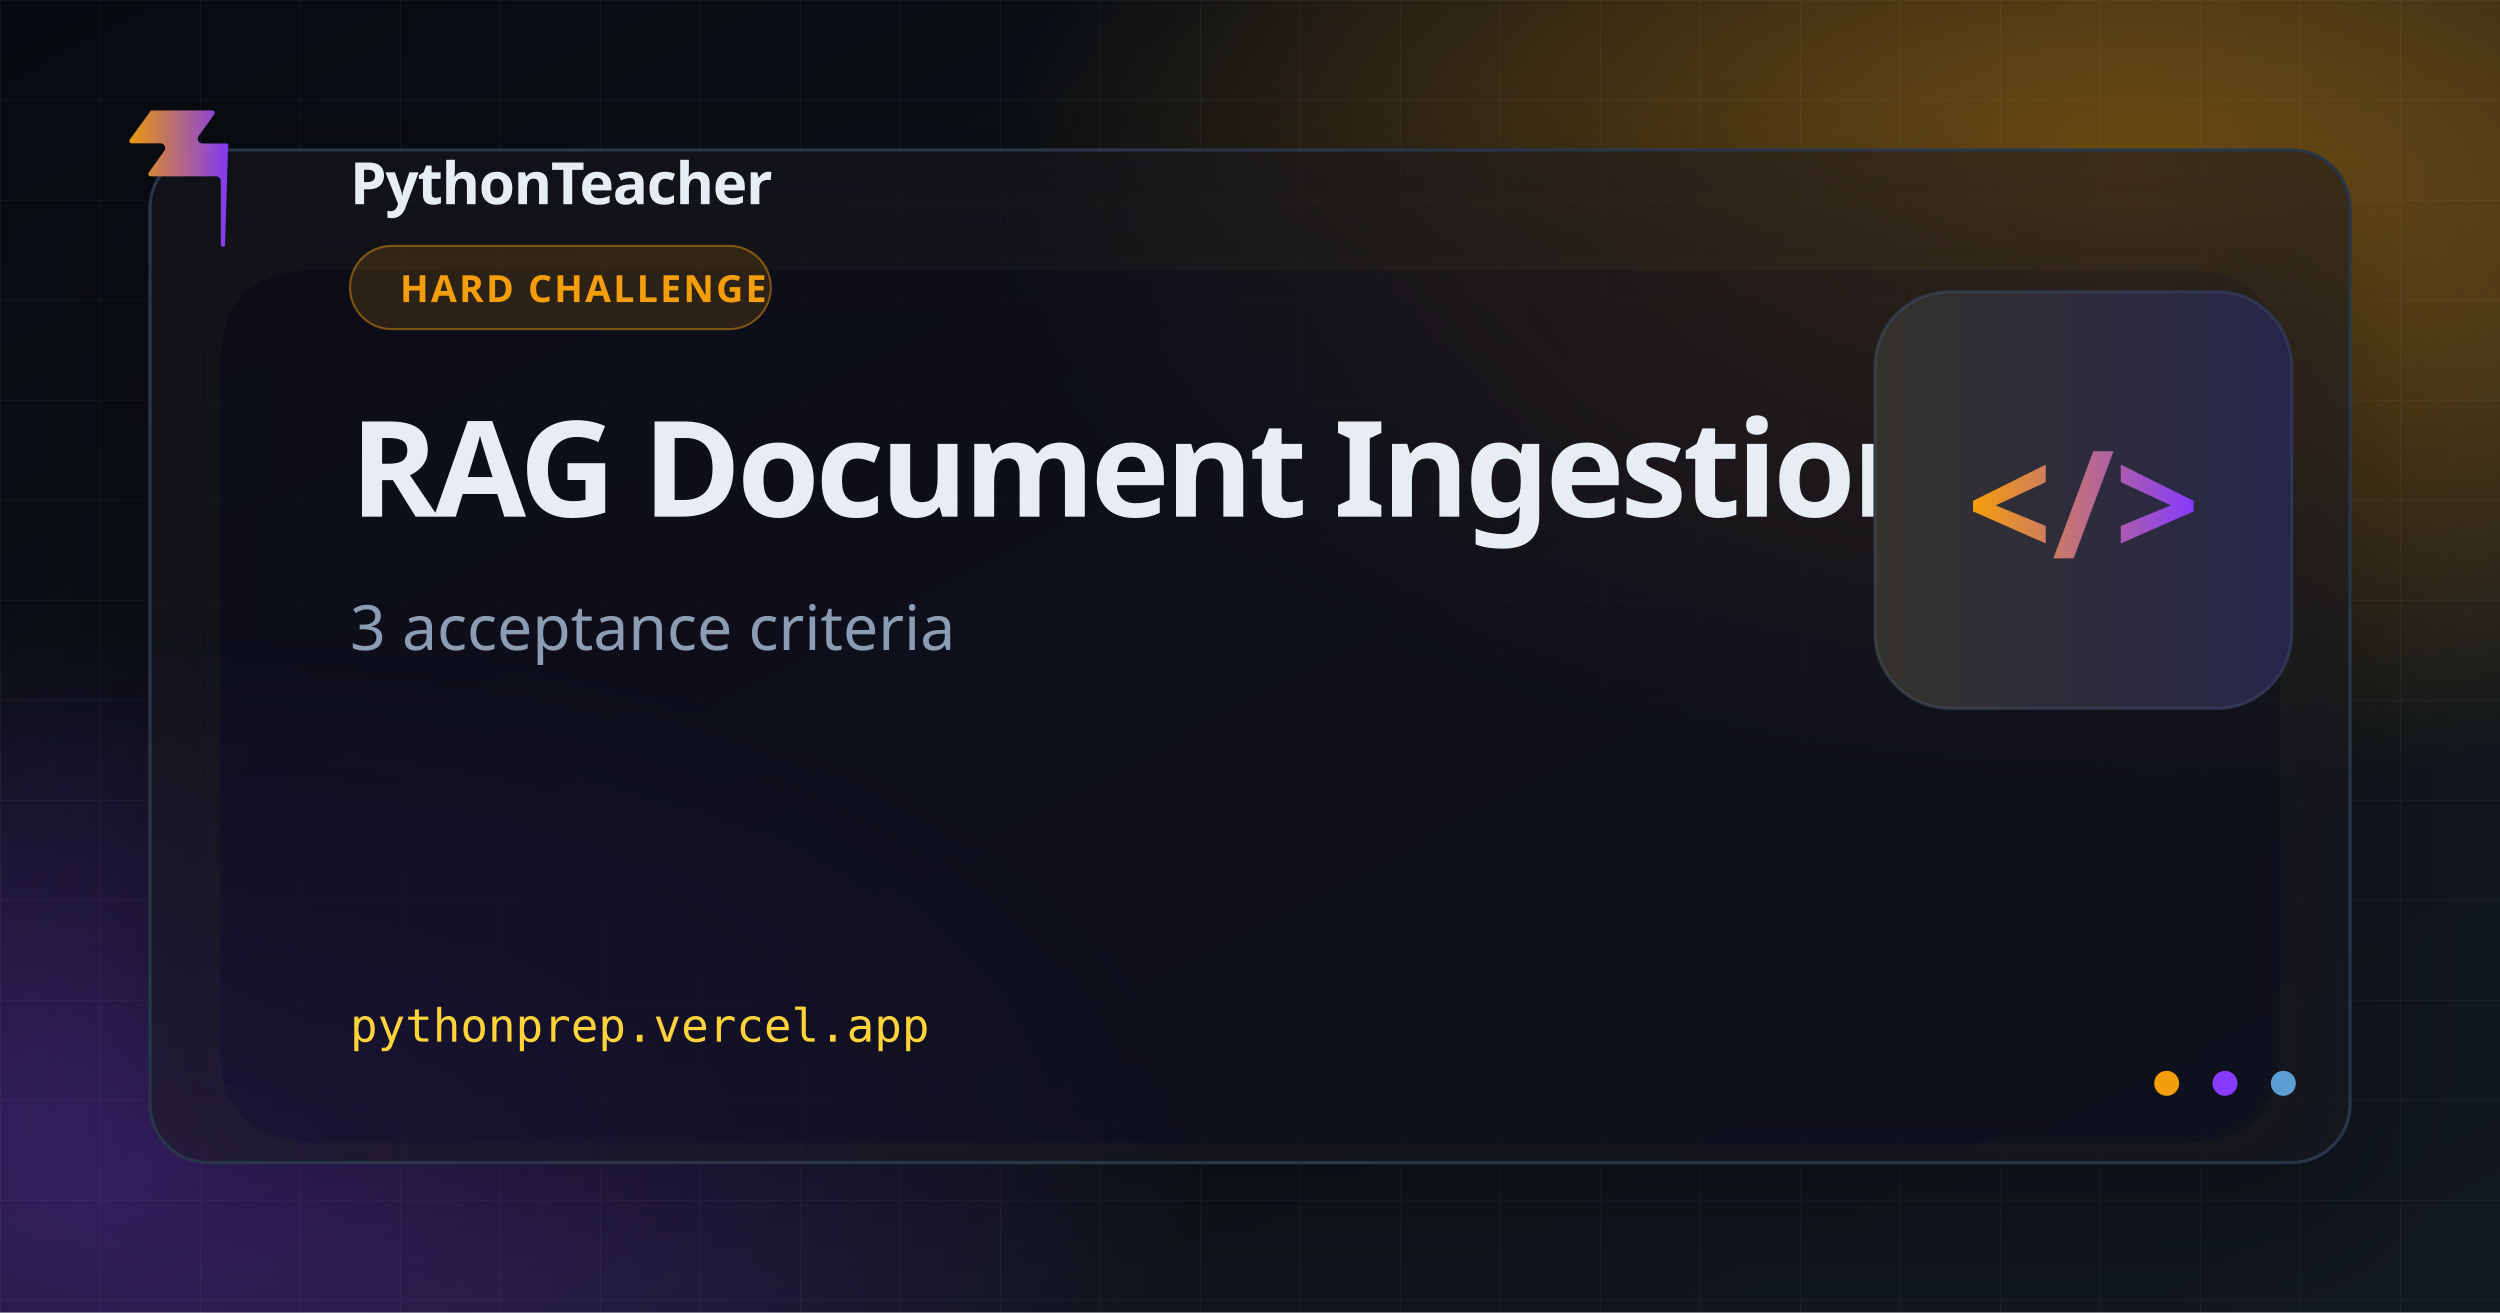
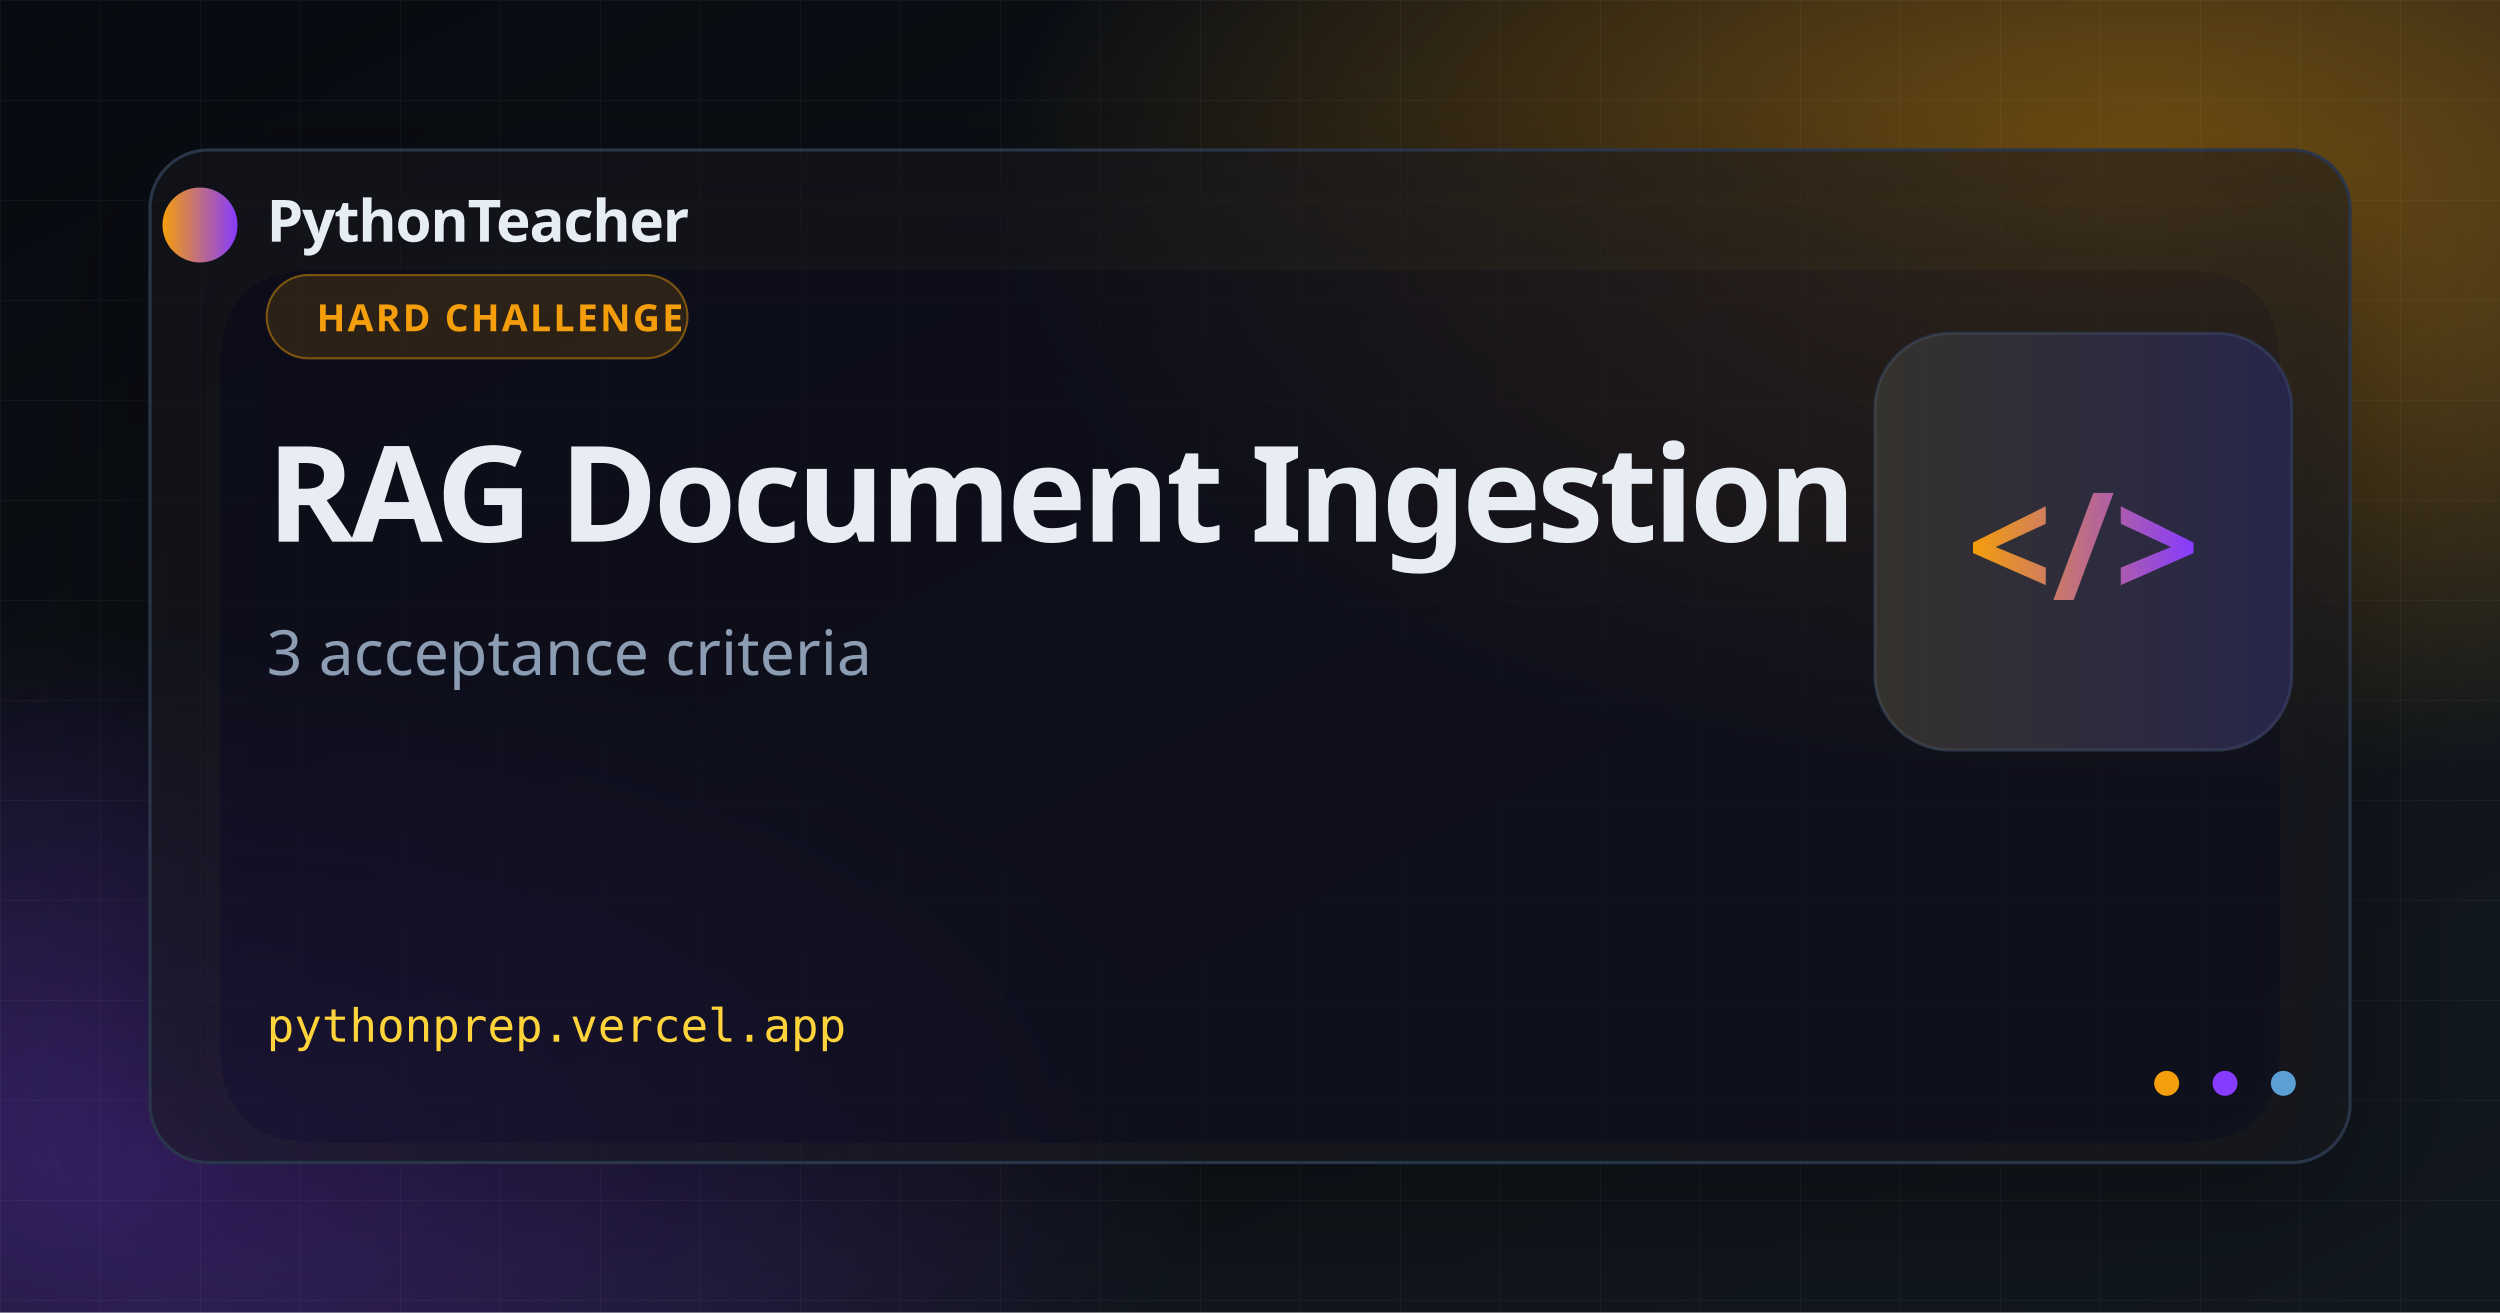
<svg xmlns="http://www.w3.org/2000/svg" width="1200" height="630" viewBox="0 0 1200 630">
  <defs>
    <linearGradient id="bg" x1="0%" y1="0%" x2="100%" y2="100%">
      <stop offset="0%" stop-color="#070a10" />
      <stop offset="55%" stop-color="#0f1419" />
      <stop offset="100%" stop-color="#121820" />
    </linearGradient>
    <radialGradient id="glow1" cx="85%" cy="15%" r="45%">
      <stop offset="0%" stop-color="#f59e0b" stop-opacity="0.45" />
      <stop offset="100%" stop-color="#f59e0b" stop-opacity="0" />
    </radialGradient>
    <radialGradient id="glow2" cx="8%" cy="88%" r="40%">
      <stop offset="0%" stop-color="#863bff" stop-opacity="0.35" />
      <stop offset="100%" stop-color="#863bff" stop-opacity="0" />
    </radialGradient>
    <linearGradient id="brand" x1="0%" y1="0%" x2="100%" y2="0%">
      <stop offset="0%" stop-color="#f59e0b" />
      <stop offset="100%" stop-color="#863bff" />
    </linearGradient>
    <pattern id="grid" width="48" height="48" patternUnits="userSpaceOnUse">
      <path d="M 48 0 L 0 0 0 48" fill="none" stroke="#ffffff" stroke-opacity="0.04" stroke-width="1" />
    </pattern>
    <filter id="cardShadow" x="-20%" y="-20%" width="140%" height="140%">
      <feDropShadow dx="0" dy="24" stdDeviation="32" flood-color="#000" flood-opacity="0.55" />
    </filter>
  </defs>
  <rect width="1200" height="630" fill="url(#bg)" />
  <rect width="1200" height="630" fill="url(#glow1)" />
  <rect width="1200" height="630" fill="url(#glow2)" />
  <rect width="1200" height="630" fill="url(#grid)" />
  <rect x="72" y="72" width="1056" height="486" rx="28" fill="#121820" fill-opacity="0.55" stroke="#2a3548" stroke-width="1.5" filter="url(#cardShadow)" />
-   <path fill="url(#brand)" d="M108 118c-.66.85-2.02.37-2.02-.7V86.9a2.26 2.26 0 0 0-2.26-2.26H72.3c-.92 0-1.46-1.04-.92-1.79l7.48-10.47c1.07-1.5 0-3.58-1.84-3.58H63.2c-.92 0-1.46-1.04-.92-1.79L72.1 53.5c.21-.3.56-.47.92-.47h28.9c.92 0 1.46 1.04.92 1.79l-7.48 10.47c-1.07 1.5 0 3.58 1.84 3.58h11.38c.94 0 1.47 1.09.89 1.83L108 118z" opacity="0.95" />
-   <text x="168" y="98" fill="#e6edf3" font-family="Segoe UI, system-ui, sans-serif" font-size="28" font-weight="600" letter-spacing="-0.02em">PythonTeacher</text>
-   <rect x="168" y="118" width="202" height="40" rx="20" fill="#f59e0b" fill-opacity="0.14" stroke="#f59e0b" stroke-opacity="0.45" stroke-width="1" />
-   <text x="192" y="145" fill="#f59e0b" font-family="Segoe UI, system-ui, sans-serif" font-size="18" font-weight="600" letter-spacing="0.06em">HARD CHALLENGE</text>
-   <text x="168" y="248" fill="#e8edf4" font-family="Segoe UI, system-ui, sans-serif" font-size="64" font-weight="700" letter-spacing="-0.03em">RAG Document Ingestion</text>
-   <text x="168" y="312" fill="#8b9cb3" font-family="Segoe UI, system-ui, sans-serif" font-size="30" font-weight="400">3 acceptance criteria</text>
-   <text x="168" y="500" fill="#ffd43b" font-family="ui-monospace, Consolas, monospace" font-size="22" font-weight="500">pythonprep.vercel.app</text>
-   <g transform="translate(900 140)">
+   <circle cx="96" cy="108" r="18" fill="url(#brand)" />
+   <text x="128" y="116" fill="#e6edf3" font-family="Segoe UI, system-ui, sans-serif" font-size="28" font-weight="600" letter-spacing="-0.02em">PythonTeacher</text>
+   <rect x="128" y="132" width="202" height="40" rx="20" fill="#f59e0b" fill-opacity="0.14" stroke="#f59e0b" stroke-opacity="0.45" stroke-width="1" />
+   <text x="152" y="159" fill="#f59e0b" font-family="Segoe UI, system-ui, sans-serif" font-size="18" font-weight="600" letter-spacing="0.06em">HARD CHALLENGE</text>
+   <text x="128" y="260" fill="#e8edf4" font-family="Segoe UI, system-ui, sans-serif" font-size="64" font-weight="700" letter-spacing="-0.03em">RAG Document Ingestion</text>
+   <text x="128" y="324" fill="#8b9cb3" font-family="Segoe UI, system-ui, sans-serif" font-size="30" font-weight="400">3 acceptance criteria</text>
+   <text x="128" y="500" fill="#ffd43b" font-family="ui-monospace, Consolas, monospace" font-size="22" font-weight="500">pythonprep.vercel.app</text>
+   <g transform="translate(900 160)">
    <rect width="200" height="200" rx="36" fill="#1a2332" stroke="#2a3548" stroke-width="1.5" />
    <rect width="200" height="200" rx="36" fill="url(#brand)" fill-opacity="0.12" />
    <text x="100" y="128" text-anchor="middle" fill="url(#brand)" font-family="Segoe UI, system-ui, sans-serif" font-size="72" font-weight="700">&lt;/&gt;</text>
  </g>
  <circle cx="1040" cy="520" r="6" fill="#f59e0b" />
  <circle cx="1068" cy="520" r="6" fill="#863bff" />
  <circle cx="1096" cy="520" r="6" fill="#5b9fd4" />
</svg>
